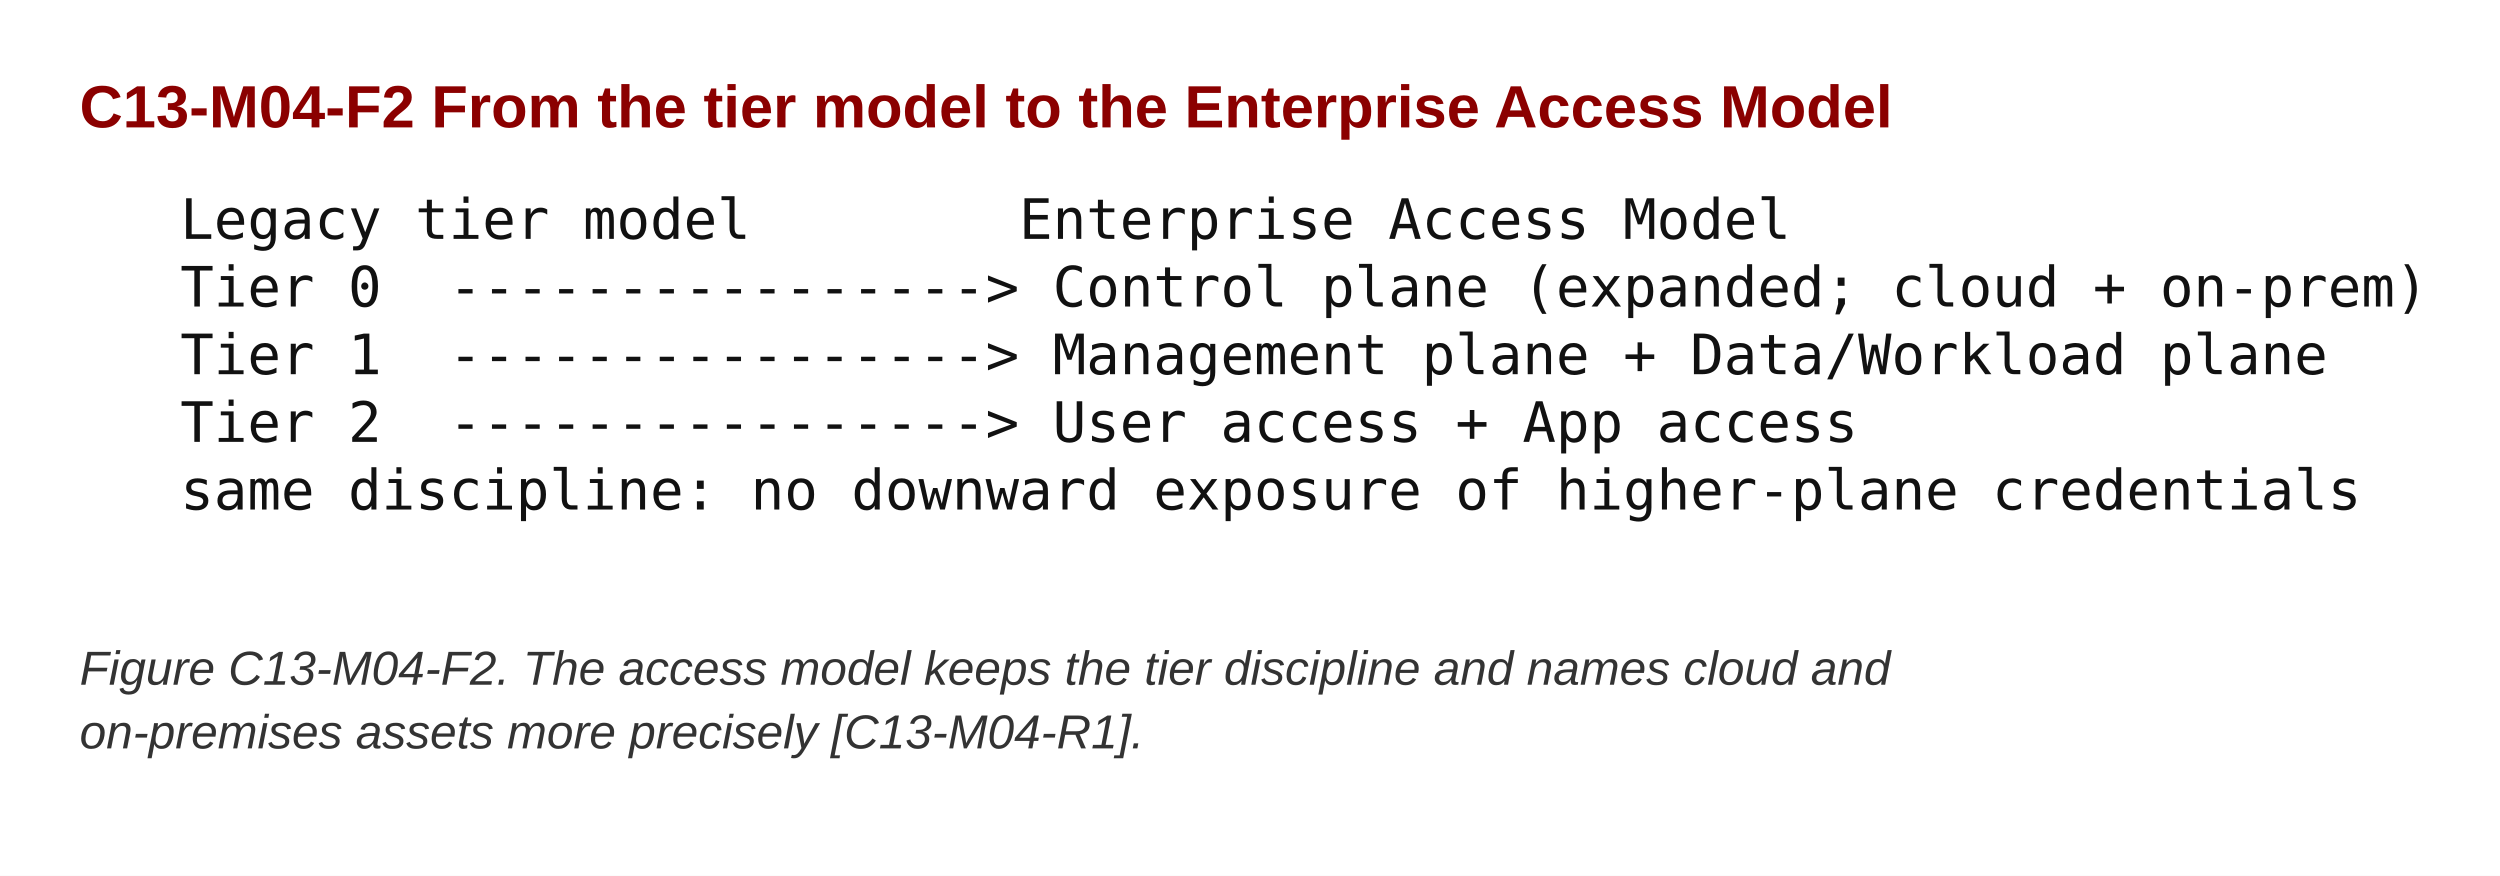
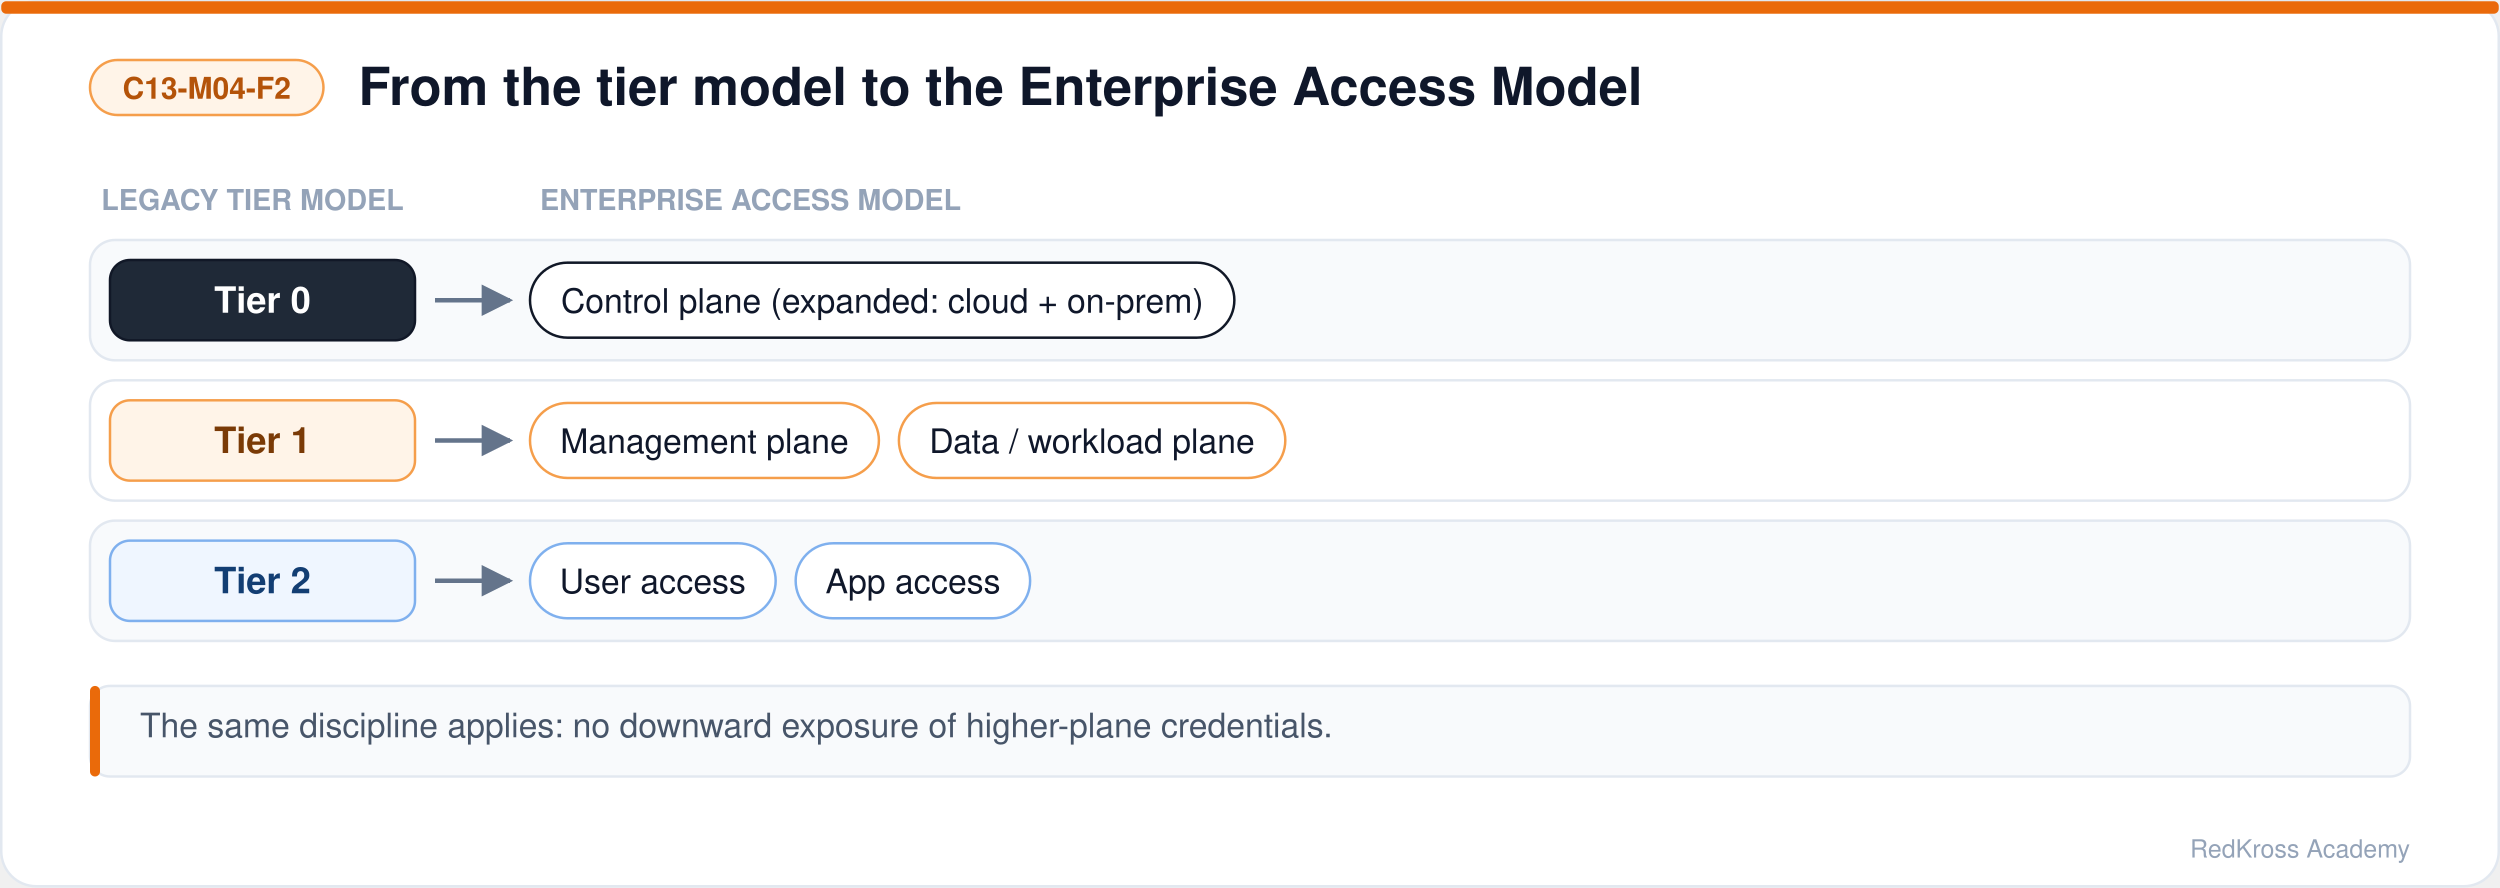
- <svg xmlns="http://www.w3.org/2000/svg" width="628" height="220" viewBox="0 0 628 220" role="img" aria-labelledby="t d">
-   <rect width="100%" height="100%" fill="#ffffff" />
-   <text x="20" y="32" font-family="Arial, sans-serif" font-size="15" font-weight="bold" fill="#8b0000">C13-M04-F2  From the tier model to the Enterprise Access Model</text>
-   <text x="20" y="60" font-family="Consolas, 'DejaVu Sans Mono', monospace" font-size="14" fill="#111111" xml:space="preserve">   Legacy tier model        Enterprise Access Model</text>
-   <text x="20" y="77" font-family="Consolas, 'DejaVu Sans Mono', monospace" font-size="14" fill="#111111" xml:space="preserve">   Tier 0  ----------------&gt; Control plane (expanded; cloud + on-prem)</text>
-   <text x="20" y="94" font-family="Consolas, 'DejaVu Sans Mono', monospace" font-size="14" fill="#111111" xml:space="preserve">   Tier 1  ----------------&gt; Management plane + Data/Workload plane</text>
-   <text x="20" y="111" font-family="Consolas, 'DejaVu Sans Mono', monospace" font-size="14" fill="#111111" xml:space="preserve">   Tier 2  ----------------&gt; User access + App access</text>
-   <text x="20" y="128" font-family="Consolas, 'DejaVu Sans Mono', monospace" font-size="14" fill="#111111" xml:space="preserve">   same discipline: no downward exposure of higher-plane credentials</text>
-   <text x="20" y="145" font-family="Consolas, 'DejaVu Sans Mono', monospace" font-size="14" fill="#111111" xml:space="preserve">  </text>
-   <text x="20" y="172" font-family="Arial, sans-serif" font-size="12" font-style="italic" fill="#333333">Figure C13-M04-F2. The access model keeps the tier discipline and names cloud and</text>
-   <text x="20" y="188" font-family="Arial, sans-serif" font-size="12" font-style="italic" fill="#333333">on-premises assets more precisely [C13-M04-R1].</text>
+ <svg xmlns="http://www.w3.org/2000/svg" viewBox="0 0 1000 355" width="1000" height="355" role="img" aria-label="A mapping from the three legacy tiers to the control, management, data/workload, user-access and app-access planes.">
+   <defs>
+     <marker id="ah" viewBox="0 0 10 10" refX="9" refY="5" markerWidth="7" markerHeight="7" orient="auto-start-reverse">
+       <path d="M0,0 L10,5 L0,10 z" fill="#64748B" />
+     </marker>
+   </defs>
+   <rect x="0.5" y="0.5" width="999" height="354" rx="14" fill="#FFFFFF" stroke="#E2E8F0" />
+   <rect x="0.5" y="0.5" width="999" height="5" rx="2" fill="#EA6A0A" />
+   <rect x="36" y="24" width="93.385" height="22" rx="11" fill="#FFF4E8" stroke="#F59E4B" />
+   <text x="82.692" y="39.5" font-family="Helvetica, Arial, 'Liberation Sans', sans-serif" font-size="12" font-weight="700" fill="#B45309" text-anchor="middle">C13-M04-F2</text>
+   <text x="143.4" y="42.0" font-family="Helvetica, Arial, 'Liberation Sans', sans-serif" font-size="21" font-weight="700" fill="#0F172A" text-anchor="start">From the tier model to the Enterprise Access Model</text>
+   <g transform="translate(0,68)">
+     <text x="101.0" y="16.0" font-family="Helvetica, Arial, 'Liberation Sans', sans-serif" font-size="11.5" font-weight="700" fill="#94A3B8" text-anchor="middle">LEGACY TIER MODEL</text>
+     <text x="216.0" y="16.0" font-family="Helvetica, Arial, 'Liberation Sans', sans-serif" font-size="11.5" font-weight="700" fill="#94A3B8" text-anchor="start">ENTERPRISE ACCESS MODEL</text>
+     <rect x="36" y="28" width="928" height="48.125" rx="10" fill="#F8FAFC" stroke="#E2E8F0" />
+     <rect x="44" y="36" width="122" height="32.125" rx="8" fill="#1F2937" stroke="#111827" />
+     <text x="105.0" y="57.1" font-family="Helvetica, Arial, 'Liberation Sans', sans-serif" font-size="14.5" font-weight="700" fill="#FFFFFF" text-anchor="middle">Tier 0</text>
+     <line x1="174.0" y1="52.1" x2="204.0" y2="52.1" stroke="#64748B" stroke-width="1.8" marker-end="url(#ah)" />
+     <rect x="212" y="37.062" width="281.742" height="30" rx="15" fill="#FFFFFF" stroke="#111827" />
+     <text x="352.9" y="57.1" font-family="Helvetica, Arial, 'Liberation Sans', sans-serif" font-size="13.5" fill="#0F172A" text-anchor="middle">Control plane (expanded: cloud + on-prem)</text>
+     <rect x="36" y="84.125" width="928" height="48.125" rx="10" fill="#FFFFFF" stroke="#E2E8F0" />
+     <rect x="44" y="92.125" width="122" height="32.125" rx="8" fill="#FFF4E8" stroke="#F59E4B" />
+     <text x="105.0" y="113.2" font-family="Helvetica, Arial, 'Liberation Sans', sans-serif" font-size="14.5" font-weight="700" fill="#7A3A06" text-anchor="middle">Tier 1</text>
+     <line x1="174.0" y1="108.2" x2="204.0" y2="108.2" stroke="#64748B" stroke-width="1.8" marker-end="url(#ah)" />
+     <rect x="212" y="93.188" width="139.56" height="30" rx="15" fill="#FFFFFF" stroke="#F59E4B" />
+     <text x="281.8" y="113.2" font-family="Helvetica, Arial, 'Liberation Sans', sans-serif" font-size="13.5" fill="#0F172A" text-anchor="middle">Management plane</text>
+     <rect x="359.56" y="93.188" width="154.558" height="30" rx="15" fill="#FFFFFF" stroke="#F59E4B" />
+     <text x="436.8" y="113.2" font-family="Helvetica, Arial, 'Liberation Sans', sans-serif" font-size="13.5" fill="#0F172A" text-anchor="middle">Data / workload plane</text>
+     <rect x="36" y="140.25" width="928" height="48.125" rx="10" fill="#F8FAFC" stroke="#E2E8F0" />
+     <rect x="44" y="148.25" width="122" height="32.125" rx="8" fill="#EFF6FF" stroke="#7FB0EE" />
+     <text x="105.0" y="169.3" font-family="Helvetica, Arial, 'Liberation Sans', sans-serif" font-size="14.5" font-weight="700" fill="#123E73" text-anchor="middle">Tier 2</text>
+     <line x1="174.0" y1="164.3" x2="204.0" y2="164.3" stroke="#64748B" stroke-width="1.8" marker-end="url(#ah)" />
+     <rect x="212" y="149.312" width="98.264" height="30" rx="15" fill="#FFFFFF" stroke="#7FB0EE" />
+     <text x="261.1" y="169.3" font-family="Helvetica, Arial, 'Liberation Sans', sans-serif" font-size="13.5" fill="#0F172A" text-anchor="middle">User access</text>
+     <rect x="318.264" y="149.312" width="93.781" height="30" rx="15" fill="#FFFFFF" stroke="#7FB0EE" />
+     <text x="365.2" y="169.3" font-family="Helvetica, Arial, 'Liberation Sans', sans-serif" font-size="13.5" fill="#0F172A" text-anchor="middle">App access</text>
+     <rect x="36" y="206.375" width="928" height="36.225" rx="8" fill="#F8FAFC" stroke="#E2E8F0" />
+     <rect x="36" y="206.375" width="4" height="36.225" rx="2" fill="#EA6A0A" />
+     <text x="56.0" y="226.9" font-family="Helvetica, Arial, 'Liberation Sans', sans-serif" font-size="13.5" fill="#475569" text-anchor="start">The same discipline applies: no downward exposure of higher-plane credentials.</text>
+   </g>
+   <text x="964" y="343" font-family="Helvetica, Arial, 'Liberation Sans', sans-serif" font-size="10" fill="#94A3B8" text-anchor="end">RedKross Academy</text>
</svg>
